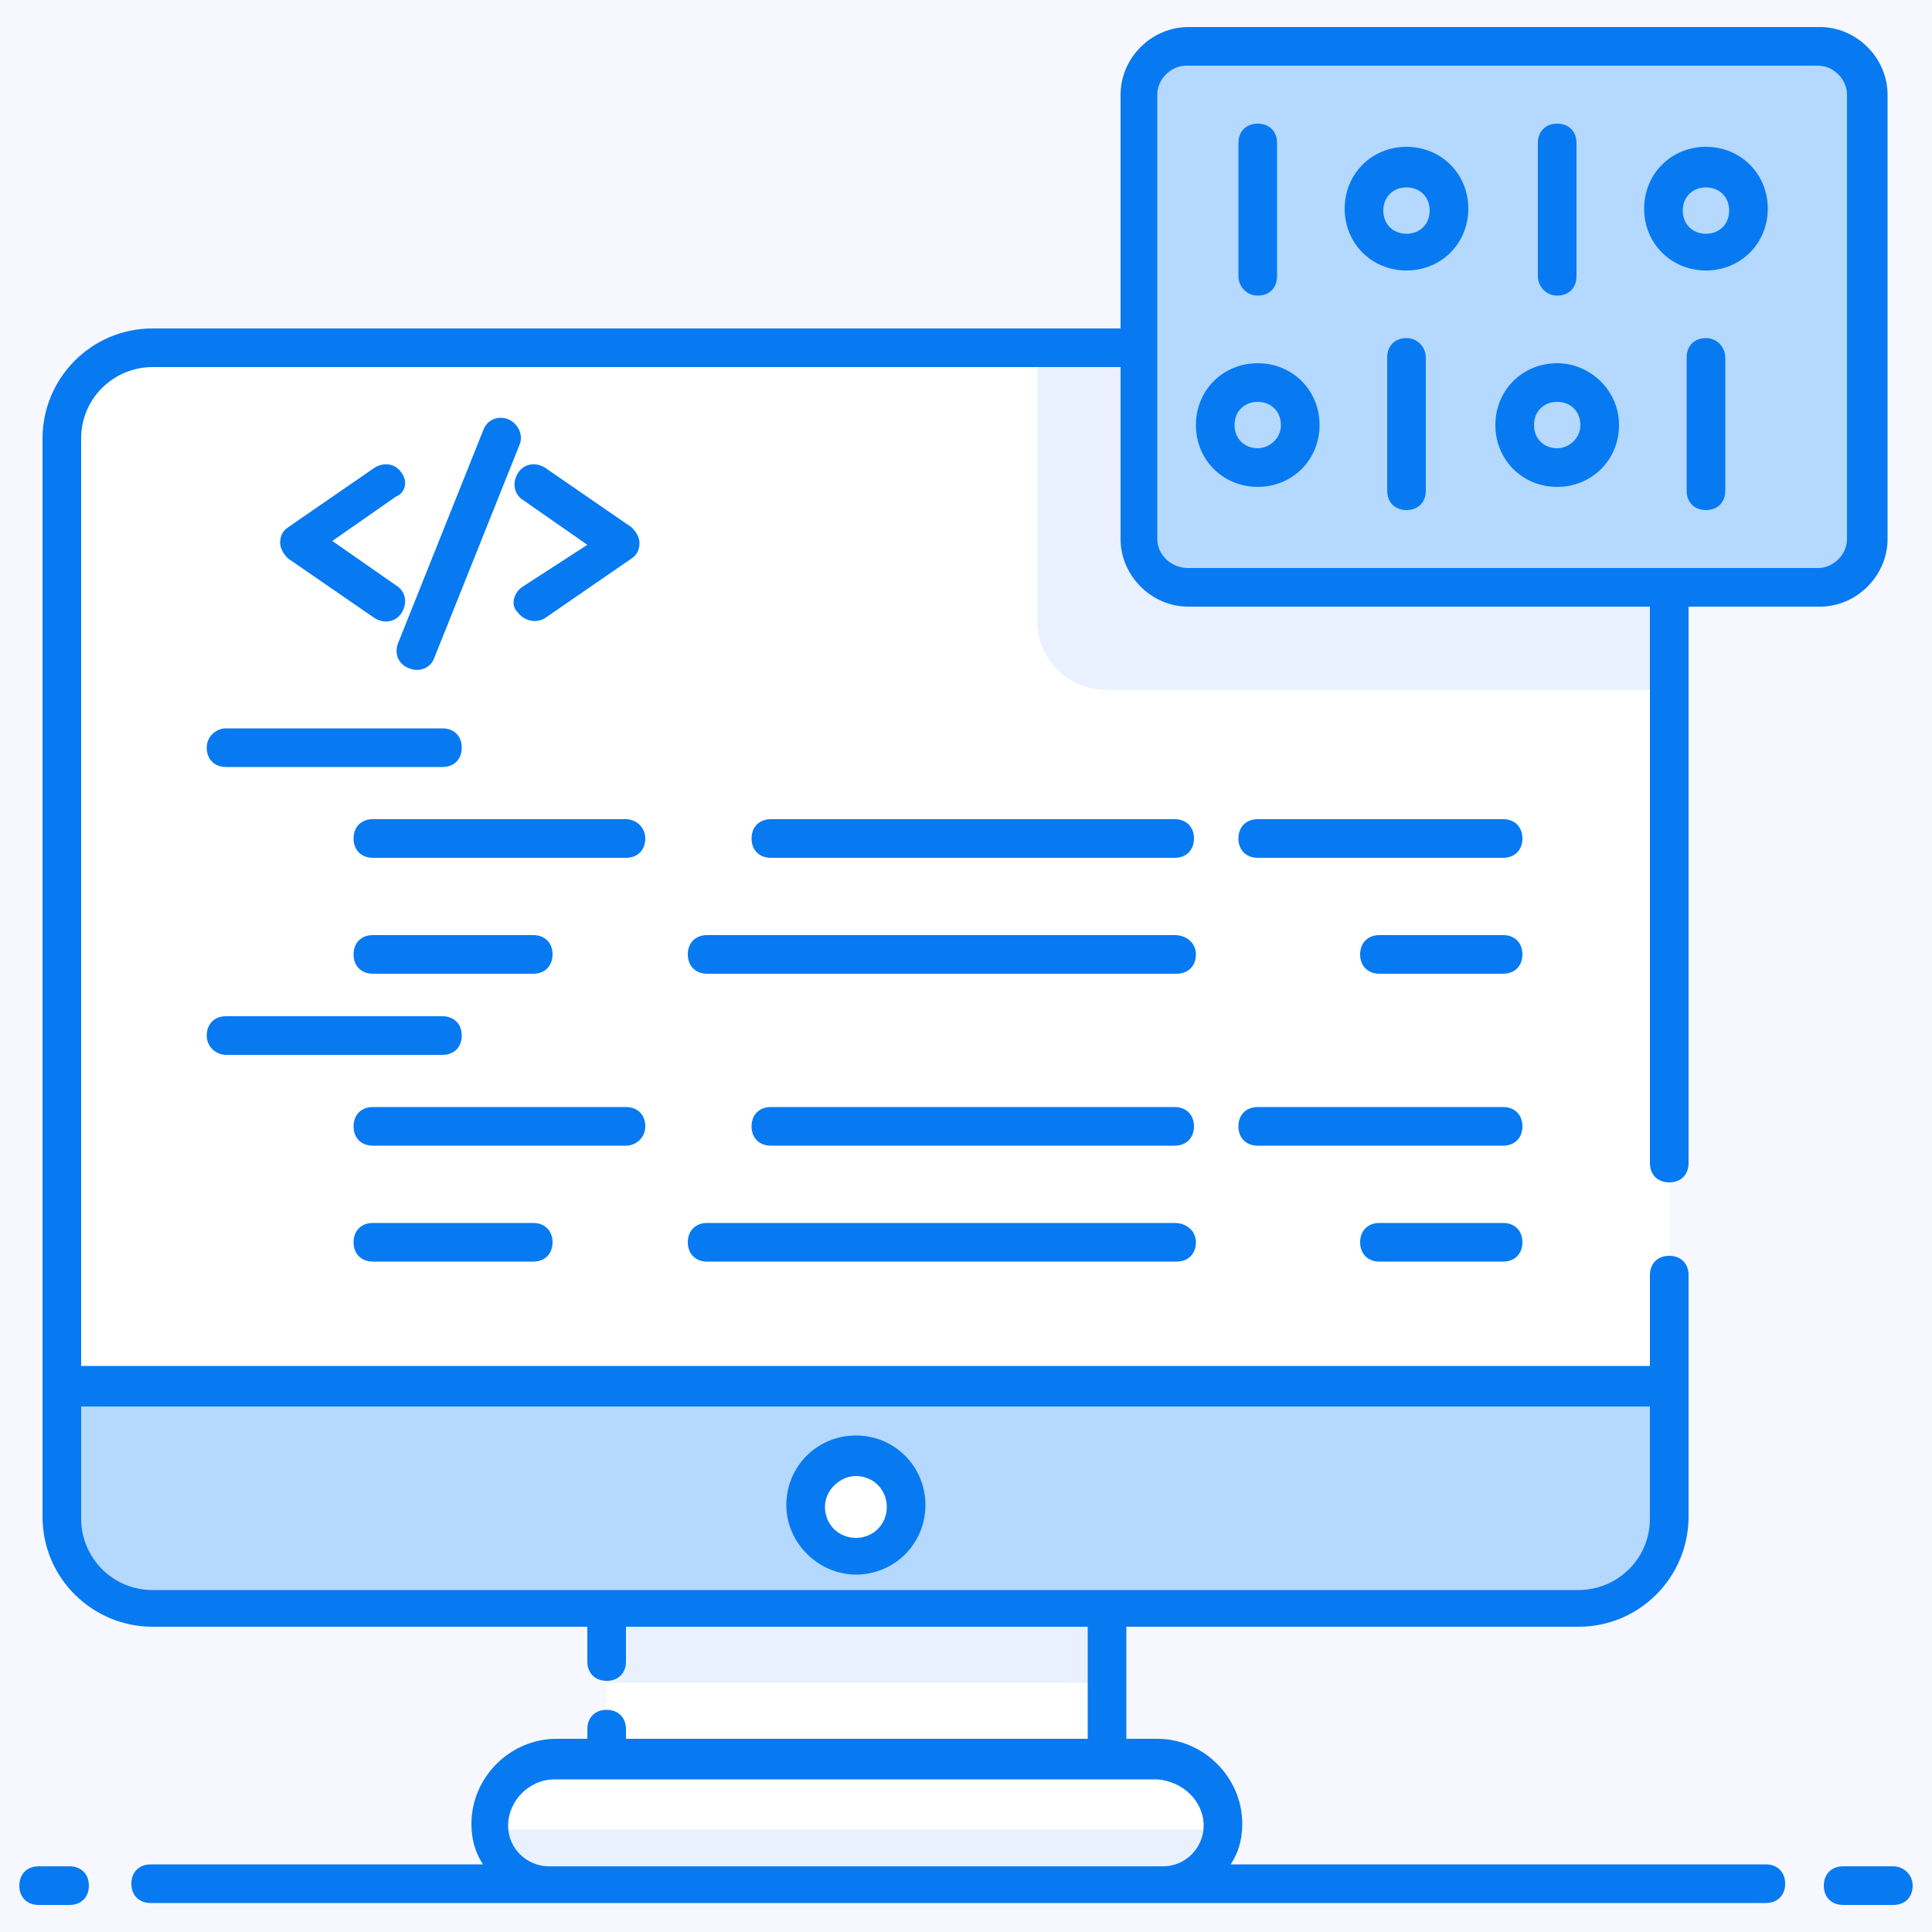
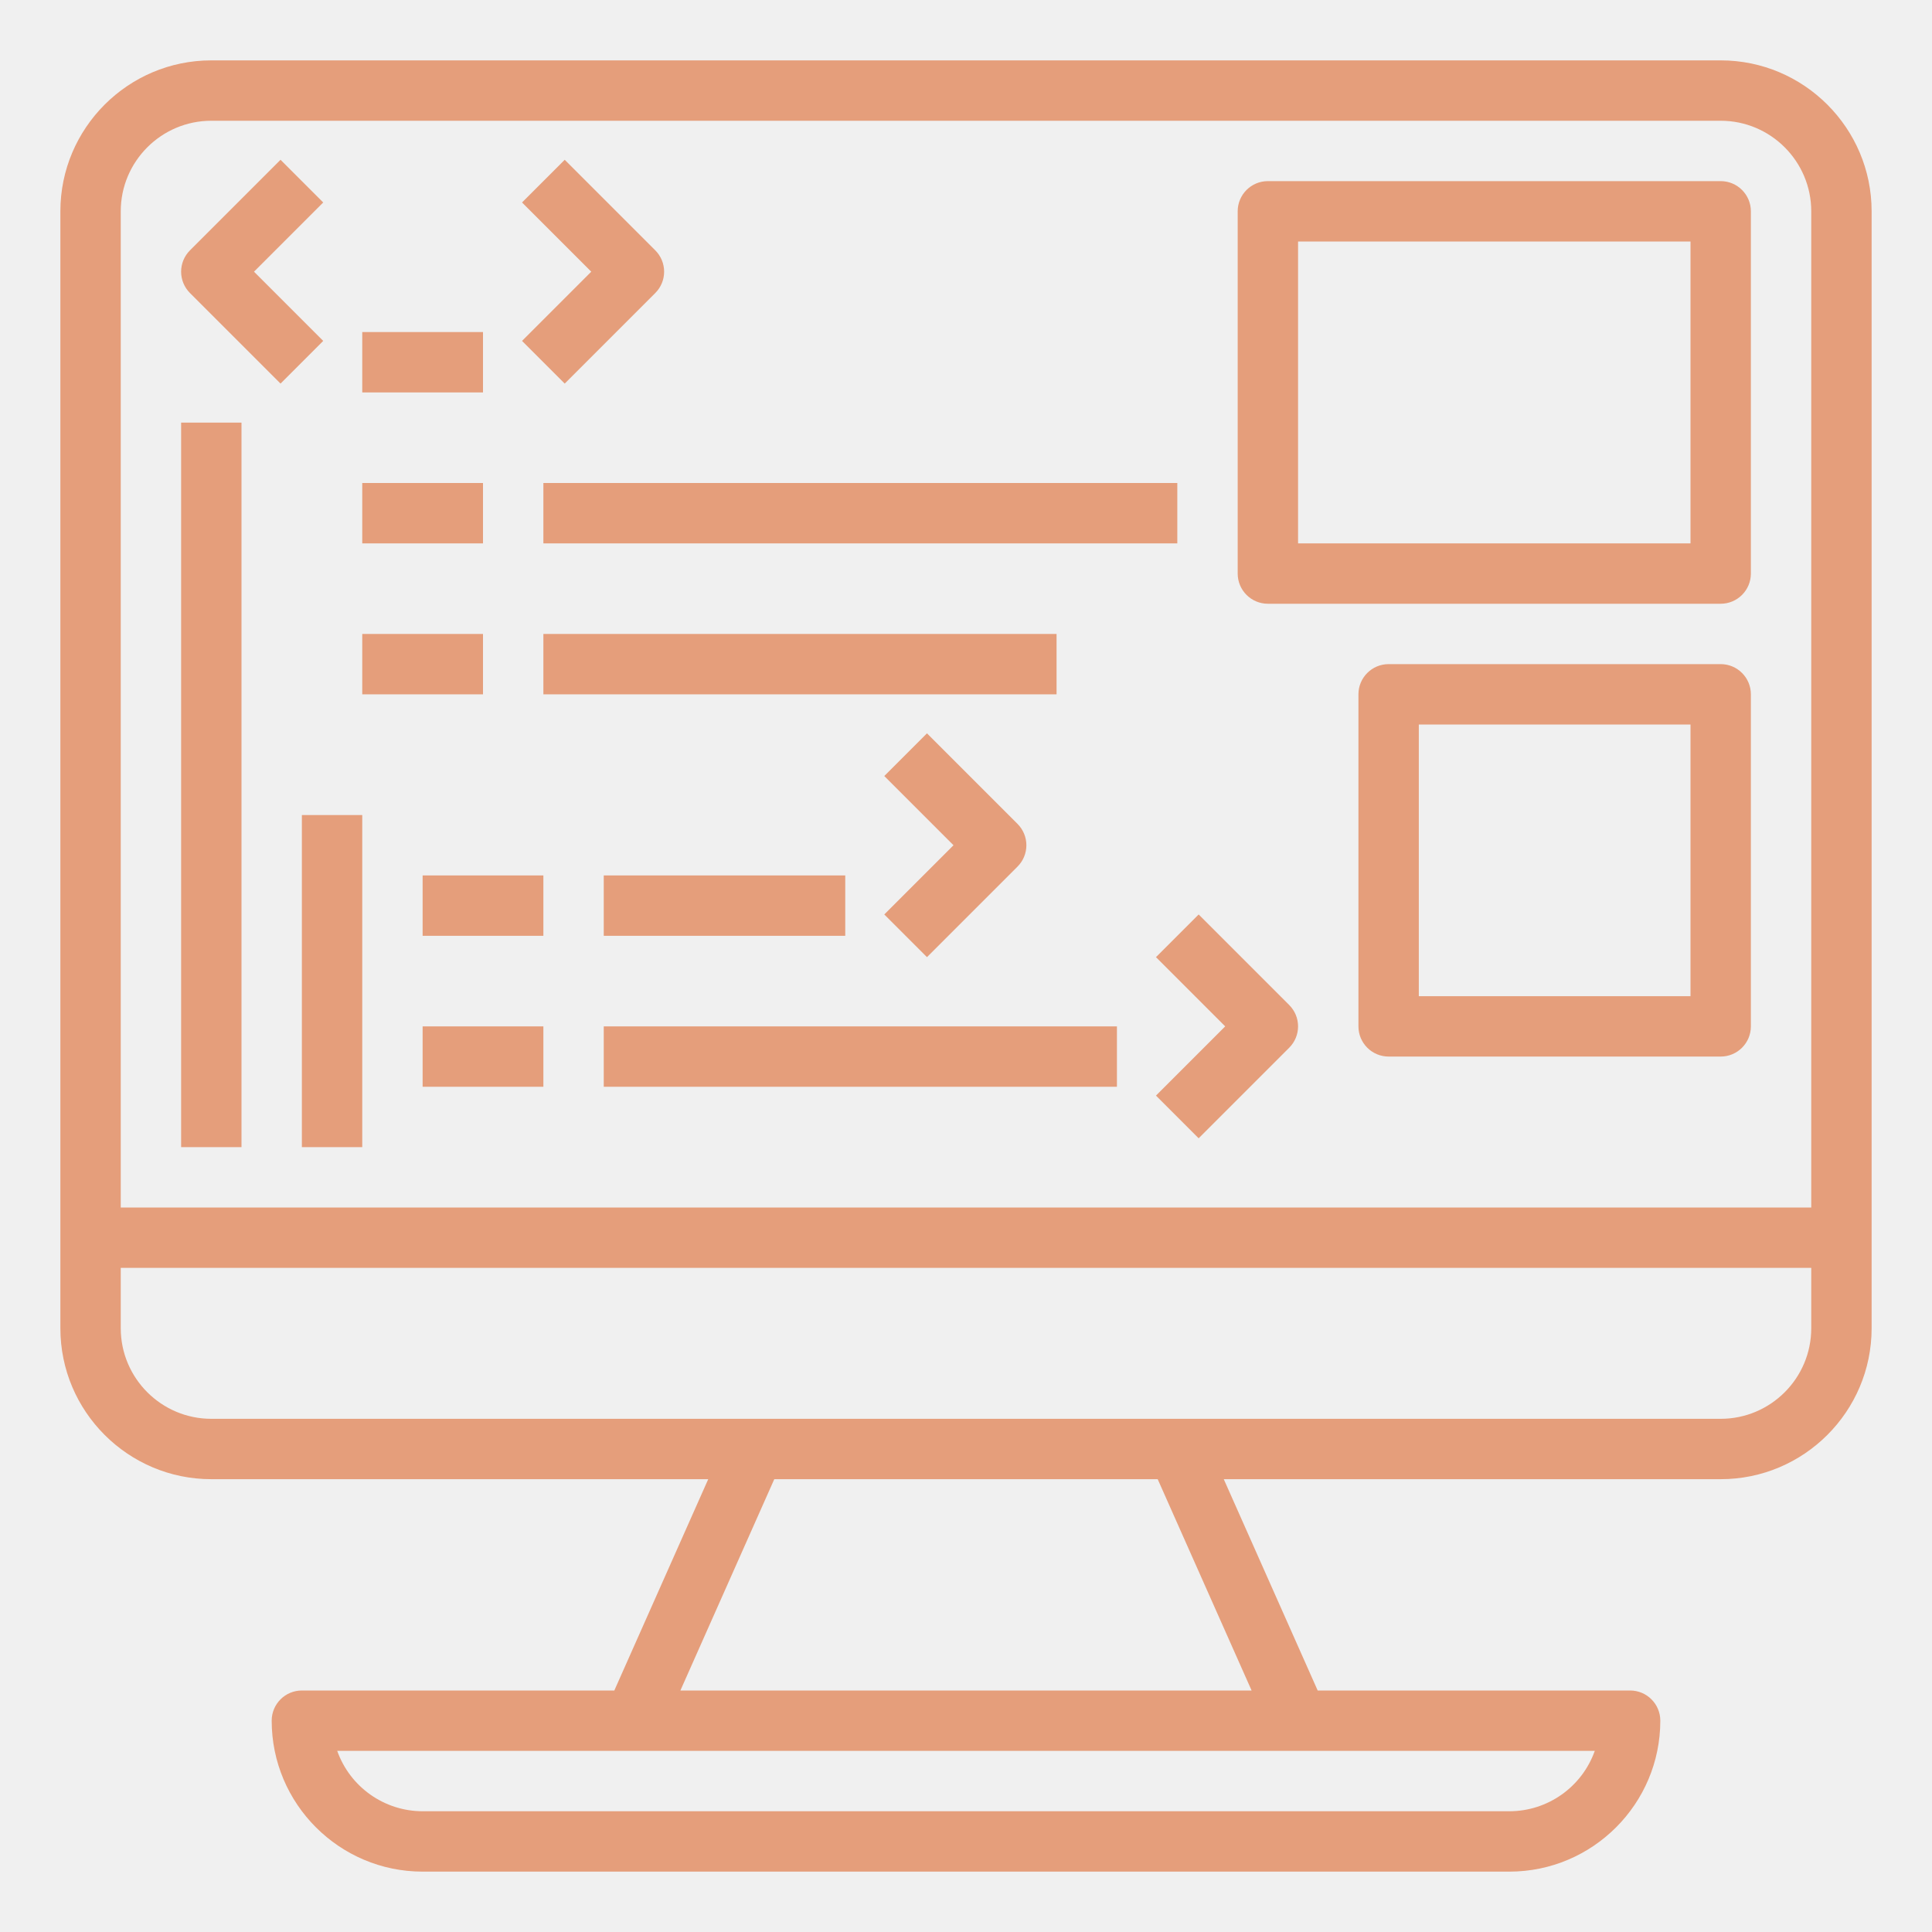
- <svg xmlns="http://www.w3.org/2000/svg" t="1746443215462" class="icon" viewBox="0 0 1024 1024" version="1.1" p-id="3676" width="200" height="200">
-   <path d="M0 0h1024v1024H0z" fill="#F7F8FF" p-id="3677" />
-   <path d="M884.736 233.472v501.76H31.744v-501.76c0-26.624 21.504-49.152 48.128-49.152h755.712c27.648 0 49.152 22.528 49.152 49.152z" fill="#FFFFFF" p-id="3678" />
-   <path d="M884.736 233.472v132.096H585.728c-19.456 0-35.84-16.384-35.84-35.84V184.32h286.72c26.624 0 48.128 22.528 48.128 49.152z" fill="#E9F1FE" p-id="3679" />
-   <path d="M32.768 735.232v69.632c0 26.624 21.504 48.128 48.128 48.128h755.712c26.624 0 48.128-21.504 48.128-48.128v-69.632H32.768z" fill="#B5D8FE" p-id="3680" />
-   <path d="M321.536 852.992h265.216v79.872H321.536z" fill="#FFFFFF" p-id="3681" />
-   <path d="M321.536 852.992h265.216v38.912H321.536z" fill="#E9F1FE" p-id="3682" />
-   <path d="M648.192 967.68c0 17.408-14.336 31.744-31.744 31.744H290.816c-9.216 0-16.384-3.072-22.528-9.216-6.144-6.144-9.216-13.312-9.216-22.528 0-19.456 15.36-34.816 34.816-34.816h319.488c9.216 0 18.432 4.096 24.576 10.24 6.144 7.168 10.24 15.36 10.24 24.576z" fill="#FFFFFF" p-id="3683" />
-   <path d="M264.192 969.728c0 8.192 4.096 15.36 9.216 20.48 5.12 6.144 13.312 9.216 22.528 9.216h325.632c16.384 0 30.72-13.312 31.744-29.696h-389.12z" fill="#E9F1FE" p-id="3684" />
-   <path d="M453.632 797.696m-26.624 0a26.624 26.624 0 1 0 53.248 0 26.624 26.624 0 1 0-53.248 0Z" fill="#FFFFFF" p-id="3685" />
-   <path d="M990.208 50.176v235.52c0 14.336-11.264 25.6-25.6 25.6H628.736c-14.336 0-25.6-11.264-25.6-25.6v-235.52c0-14.336 11.264-25.6 25.6-25.6h334.848c14.336 0 26.624 11.264 26.624 25.6z" fill="#B5D8FE" p-id="3686" />
-   <path d="M36.864 989.184H20.48c-6.144 0-10.24 4.096-10.24 10.24s4.096 10.24 10.24 10.24h16.384c6.144 0 10.24-4.096 10.24-10.24s-4.096-10.24-10.24-10.24zM1003.52 989.184h-26.624c-6.144 0-10.24 4.096-10.24 10.24s4.096 10.24 10.24 10.24H1003.52c6.144 0 10.24-4.096 10.24-10.24s-5.12-10.24-10.24-10.24zM884.736 626.688c6.144 0 10.24-4.096 10.24-10.24V321.536h69.632c19.456 0 35.84-16.384 35.84-35.84v-235.52c0-19.456-16.384-35.84-35.84-35.84H629.76C610.304 14.336 593.92 30.72 593.92 50.176V174.08H80.896c-32.768 0-58.368 26.624-58.368 58.368v571.392c0 32.768 26.624 58.368 58.368 58.368h230.4V880.64c0 6.144 4.096 10.24 10.24 10.24s10.24-4.096 10.24-10.24v-18.432h244.736V921.6H331.776v-5.12c0-6.144-4.096-10.24-10.24-10.24s-10.24 4.096-10.24 10.24v5.12h-16.384c-24.576 0-45.056 20.48-45.056 45.056 0 8.192 2.048 15.36 6.144 21.504H79.872c-6.144 0-10.24 4.096-10.24 10.24s4.096 10.24 10.24 10.24h856.064c6.144 0 10.24-4.096 10.24-10.24s-4.096-10.24-10.24-10.24H652.288c4.096-6.144 6.144-13.312 6.144-21.504 0-24.576-20.48-45.056-45.056-45.056h-16.384v-59.392h239.616c32.768 0 58.368-26.624 58.368-58.368V675.84c0-6.144-4.096-10.24-10.24-10.24s-10.24 4.096-10.24 10.24v48.128H43.008v-491.52c0-21.504 17.408-37.888 37.888-37.888H593.92v91.136c0 19.456 16.384 35.84 35.84 35.84h244.736v294.912c0 6.144 4.096 10.24 10.24 10.24zM637.952 967.68c0 11.264-9.216 21.504-21.504 21.504H290.816c-11.264 0-21.504-9.216-21.504-21.504 0-13.312 11.264-24.576 24.576-24.576h319.488c13.312 1.024 24.576 11.264 24.576 24.576z m236.544-222.208v59.392c0 21.504-17.408 37.888-37.888 37.888H80.896c-21.504 0-37.888-17.408-37.888-37.888v-59.392h831.488zM613.376 285.696v-235.52c0-8.192 7.168-15.36 15.36-15.36h334.848c8.192 0 15.36 7.168 15.36 15.36v235.52c0 8.192-7.168 15.36-15.36 15.36H629.76c-9.216 0-16.384-7.168-16.384-15.36z" fill="#077AF1" p-id="3687" />
-   <path d="M453.632 834.56c20.48 0 36.864-16.384 36.864-36.864s-16.384-36.864-36.864-36.864-36.864 16.384-36.864 36.864 17.408 36.864 36.864 36.864z m0-52.224c9.216 0 16.384 7.168 16.384 16.384s-7.168 16.384-16.384 16.384-16.384-7.168-16.384-16.384 8.192-16.384 16.384-16.384zM212.992 250.88c-3.072-5.12-9.216-6.144-14.336-3.072l-46.08 31.744c-3.072 2.048-4.096 5.12-4.096 8.192s2.048 6.144 4.096 8.192l46.08 31.744c5.12 3.072 11.264 2.048 14.336-3.072 3.072-5.12 2.048-11.264-3.072-14.336L176.128 286.72l33.792-23.552c5.12-2.048 6.144-8.192 3.072-12.288zM274.432 324.608c3.072 4.096 9.216 6.144 14.336 3.072l46.08-31.744c3.072-2.048 4.096-5.12 4.096-8.192s-2.048-6.144-4.096-8.192l-46.08-31.744c-5.12-3.072-11.264-2.048-14.336 3.072-3.072 5.12-2.048 11.264 3.072 14.336l33.792 23.552-34.816 22.528c-4.096 3.072-6.144 9.216-2.048 13.312zM269.312 222.208c-5.12-2.048-11.264 0-13.312 6.144l-45.056 112.64c-2.048 5.12 0 11.264 6.144 13.312 5.12 2.048 11.264 0 13.312-6.144l45.056-112.64c2.048-5.12-1.024-11.264-6.144-13.312zM109.568 396.288c0 6.144 4.096 10.24 10.24 10.24h114.688c6.144 0 10.24-4.096 10.24-10.24s-4.096-10.24-10.24-10.24H119.808c-5.12 0-10.24 4.096-10.24 10.24zM331.776 434.176H197.632c-6.144 0-10.24 4.096-10.24 10.24s4.096 10.24 10.24 10.24h134.144c6.144 0 10.24-4.096 10.24-10.24s-5.12-10.24-10.24-10.24zM622.592 434.176H408.576c-6.144 0-10.24 4.096-10.24 10.24s4.096 10.24 10.24 10.24h214.016c6.144 0 10.24-4.096 10.24-10.24s-4.096-10.24-10.24-10.24zM796.672 434.176H666.624c-6.144 0-10.24 4.096-10.24 10.24s4.096 10.24 10.24 10.24h130.048c6.144 0 10.24-4.096 10.24-10.24s-4.096-10.24-10.24-10.24zM282.624 516.096c6.144 0 10.24-4.096 10.24-10.24s-4.096-10.24-10.24-10.24h-84.992c-6.144 0-10.24 4.096-10.24 10.24s4.096 10.24 10.24 10.24h84.992zM622.592 495.616H374.784c-6.144 0-10.24 4.096-10.24 10.24s4.096 10.24 10.24 10.24h248.832c6.144 0 10.24-4.096 10.24-10.24s-5.12-10.24-11.264-10.24zM796.672 495.616h-65.536c-6.144 0-10.24 4.096-10.24 10.24s4.096 10.24 10.24 10.24h65.536c6.144 0 10.24-4.096 10.24-10.24s-4.096-10.24-10.24-10.24zM119.808 559.104h114.688c6.144 0 10.24-4.096 10.24-10.24s-4.096-10.24-10.24-10.24H119.808c-6.144 0-10.24 4.096-10.24 10.24s5.12 10.24 10.24 10.24zM342.016 596.992c0-6.144-4.096-10.24-10.24-10.24H197.632c-6.144 0-10.24 4.096-10.24 10.24s4.096 10.24 10.24 10.24h134.144c5.12 0 10.24-4.096 10.24-10.24zM622.592 586.752H408.576c-6.144 0-10.24 4.096-10.24 10.24s4.096 10.24 10.24 10.24h214.016c6.144 0 10.24-4.096 10.24-10.24s-4.096-10.24-10.24-10.24zM796.672 586.752H666.624c-6.144 0-10.24 4.096-10.24 10.24s4.096 10.24 10.24 10.24h130.048c6.144 0 10.24-4.096 10.24-10.24s-4.096-10.24-10.24-10.24zM197.632 648.192c-6.144 0-10.24 4.096-10.24 10.24s4.096 10.24 10.24 10.24h84.992c6.144 0 10.24-4.096 10.24-10.24s-4.096-10.24-10.24-10.24h-84.992zM622.592 648.192H374.784c-6.144 0-10.24 4.096-10.24 10.24s4.096 10.24 10.24 10.24h248.832c6.144 0 10.24-4.096 10.24-10.24s-5.12-10.24-11.264-10.24zM796.672 648.192h-65.536c-6.144 0-10.24 4.096-10.24 10.24s4.096 10.24 10.24 10.24h65.536c6.144 0 10.24-4.096 10.24-10.24s-4.096-10.24-10.24-10.24zM666.624 156.672c6.144 0 10.24-4.096 10.24-10.24V75.776c0-6.144-4.096-10.24-10.24-10.24s-10.24 4.096-10.24 10.24v70.656c0 5.12 4.096 10.24 10.24 10.24zM745.472 77.824c-18.432 0-32.768 14.336-32.768 32.768S727.04 143.36 745.472 143.36s32.768-14.336 32.768-32.768-14.336-32.768-32.768-32.768z m0 46.08c-7.168 0-12.288-5.12-12.288-12.288s5.12-12.288 12.288-12.288 12.288 5.12 12.288 12.288-5.12 12.288-12.288 12.288zM825.344 156.672c6.144 0 10.24-4.096 10.24-10.24V75.776c0-6.144-4.096-10.24-10.24-10.24s-10.24 4.096-10.24 10.24v70.656c0 5.12 4.096 10.24 10.24 10.24zM904.192 77.824c-18.432 0-32.768 14.336-32.768 32.768s14.336 32.768 32.768 32.768 32.768-14.336 32.768-32.768-14.336-32.768-32.768-32.768z m0 46.08c-7.168 0-12.288-5.12-12.288-12.288s5.12-12.288 12.288-12.288 12.288 5.12 12.288 12.288-5.12 12.288-12.288 12.288zM745.472 179.2c-6.144 0-10.24 4.096-10.24 10.24v70.656c0 6.144 4.096 10.24 10.24 10.24s10.24-4.096 10.24-10.24v-70.656c0-5.12-4.096-10.24-10.24-10.24zM666.624 192.512c-18.432 0-32.768 14.336-32.768 32.768s14.336 32.768 32.768 32.768 32.768-14.336 32.768-32.768-14.336-32.768-32.768-32.768z m0 45.056c-7.168 0-12.288-5.12-12.288-12.288s5.12-12.288 12.288-12.288 12.288 5.12 12.288 12.288-6.144 12.288-12.288 12.288zM904.192 179.2c-6.144 0-10.24 4.096-10.24 10.24v70.656c0 6.144 4.096 10.24 10.24 10.24s10.24-4.096 10.24-10.24v-70.656c0-5.12-4.096-10.24-10.24-10.24zM825.344 192.512c-18.432 0-32.768 14.336-32.768 32.768s14.336 32.768 32.768 32.768 32.768-14.336 32.768-32.768-15.36-32.768-32.768-32.768z m0 45.056c-7.168 0-12.288-5.12-12.288-12.288s5.12-12.288 12.288-12.288 12.288 5.12 12.288 12.288-6.144 12.288-12.288 12.288z" fill="#077AF1" p-id="3688" />
+ <svg xmlns="http://www.w3.org/2000/svg" t="1746539967202" class="icon" viewBox="0 0 1024 1024" version="1.1" p-id="3571" width="200" height="200">
+   <path d="M912 32H112C67.888 32 32 67.888 32 112v592c0 44.112 35.888 80 80 80h263.376l-49.776 112H160a16 16 0 0 0-16 16c0 44.112 35.888 80 80 80h576c44.112 0 80-35.888 80-80a16 16 0 0 0-16-16H698.4l-49.776-112H912c44.112 0 80-35.888 80-80V112c0-44.112-35.888-80-80-80zM112 64h800c26.464 0 48 21.536 48 48v528H64V112c0-26.464 21.536-48 48-48z m688 896H224a48.096 48.096 0 0 1-45.264-32h666.528A48.096 48.096 0 0 1 800 960z m-136.624-64H360.624l49.76-112H613.6l49.776 112zM912 752H112c-26.464 0-48-21.536-48-48v-32h896v32c0 26.464-21.536 48-48 48z" p-id="3572" fill="#e59e7b" />
+   <path d="M148.688 203.312l22.624-22.624L134.624 144l36.688-36.688-22.624-22.624-48 48a15.984 15.984 0 0 0 0 22.624l48 48zM299.312 203.312l48-48a15.984 15.984 0 0 0 0-22.624l-48-48-22.624 22.624L313.376 144l-36.688 36.688 22.624 22.624zM491.312 507.312l48-48a15.984 15.984 0 0 0 0-22.624l-48-48-22.624 22.624L505.376 448l-36.688 36.688 22.624 22.624zM649.376 544l-36.688 36.688 22.624 22.624 48-48a15.984 15.984 0 0 0 0-22.624l-48-48-22.624 22.624L649.376 544zM192 176h64v32h-64zM192 256h64v32h-64zM288 256h336v32H288zM192 336h64v32h-64zM288 336h272v32H288zM224 464h64v32h-64zM320 464h128v32h-128zM224 544h64v32h-64zM320 544h272v32H320zM96 224h32v384H96zM160 432h32v176h-32zM672 320h240a16 16 0 0 0 16-16V112a16 16 0 0 0-16-16H672a16 16 0 0 0-16 16v192a16 16 0 0 0 16 16z m16-192h208v160H688V128zM912 352H736a16 16 0 0 0-16 16v176a16 16 0 0 0 16 16h176a16 16 0 0 0 16-16V368a16 16 0 0 0-16-16z m-16 176h-144v-144h144v144z" p-id="3573" fill="#e59e7b" />
</svg>
